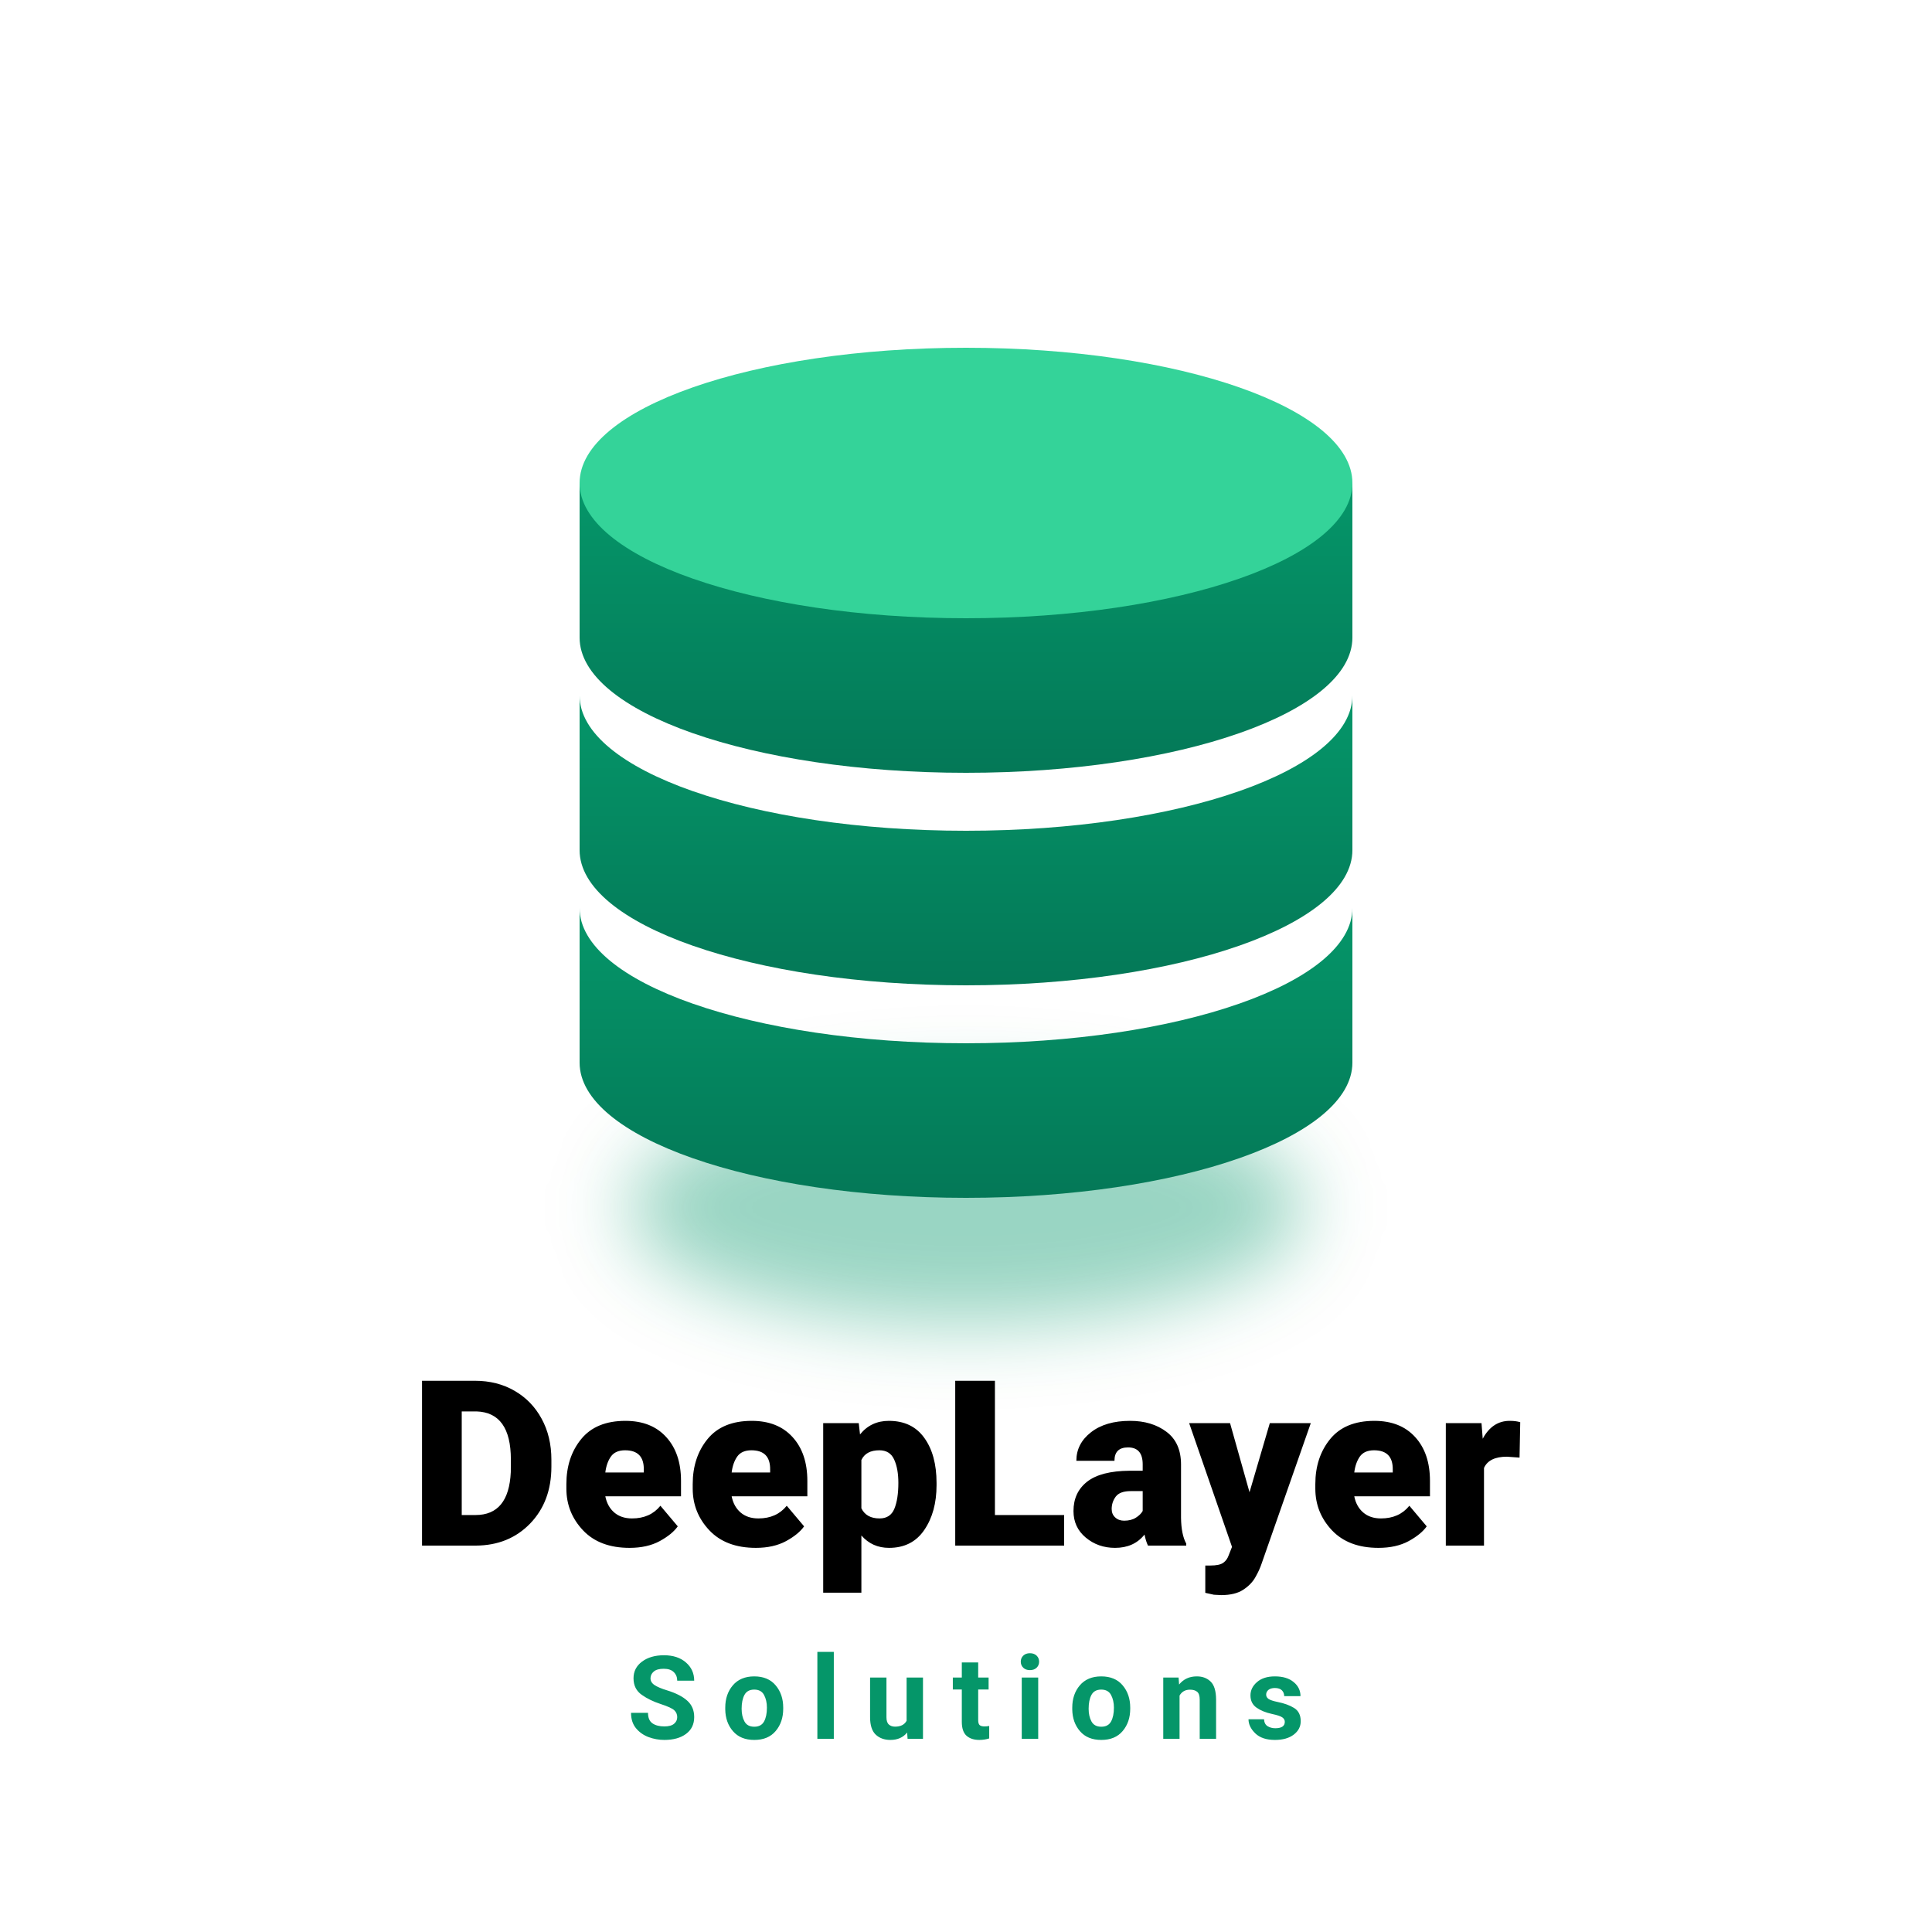
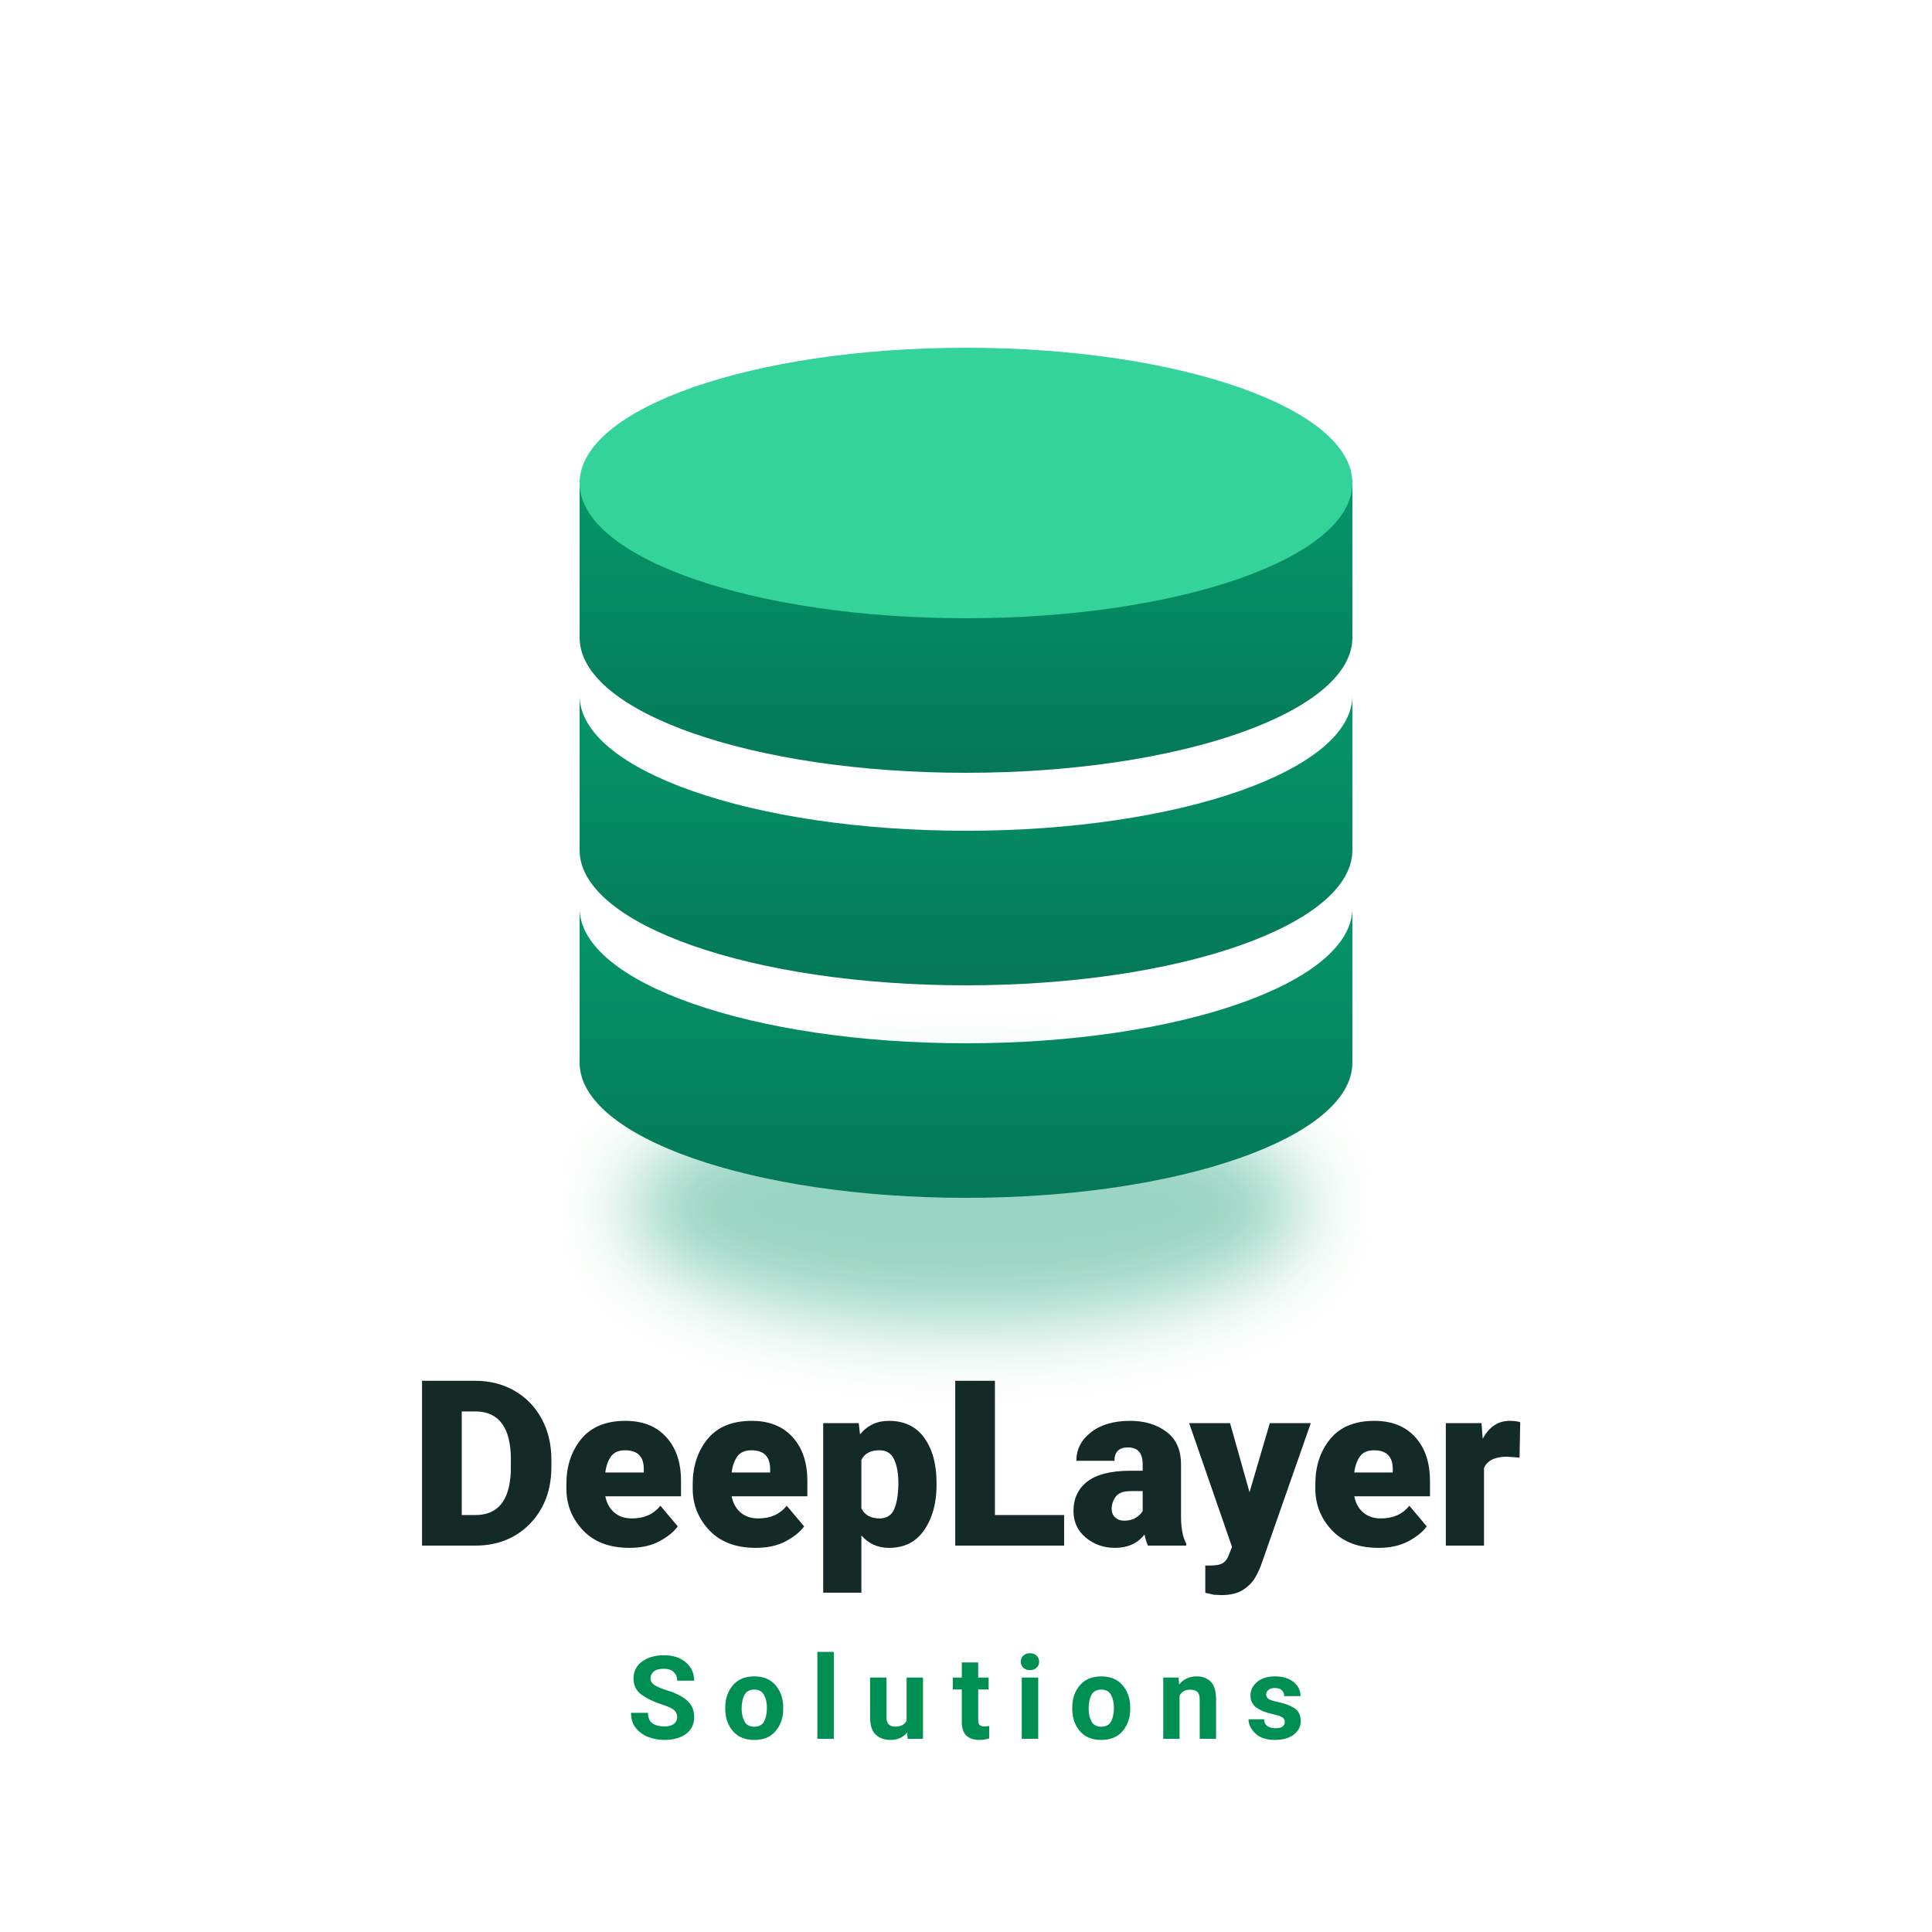
<svg xmlns="http://www.w3.org/2000/svg" viewBox="0 0 400 400" width="800" height="800">
  <defs>
    <linearGradient id="gradBodyApp" x1="0" y1="0" x2="0" y2="1">
      <stop offset="0%" stop-color="#059669" />
      <stop offset="100%" stop-color="#047857" />
    </linearGradient>
    <style>
      @keyframes stack-top {
        0%, 100% { transform: translateY(0px); }
        50% { transform: translateY(-16px); }
      }
      @keyframes stack-mid {
        0%, 100% { transform: translateY(0px); }
        50% { transform: translateY(-8px); }
      }
      @keyframes shadow-pulse {
        0%, 100% { transform: scale(1); opacity: 0.6; }
        50% { transform: scale(1.15); opacity: 0.2; }
      }
      .animate-3d-top { animation: stack-top 2.5s ease-in-out infinite; }
      .animate-3d-mid { animation: stack-mid 2.5s ease-in-out infinite; }
      .animate-3d-shadow { animation: shadow-pulse 2.5s ease-in-out infinite; transform-origin: center; }
    </style>
  </defs>
  <g transform="translate(100, 60) scale(2.0)">
    <ellipse cx="50" cy="95" rx="35" ry="12" fill="rgba(5, 150, 105, 0.4)" class="animate-3d-shadow" style="filter: blur(4px);" />
    <g>
      <path d="M10 64 v16 a40 14 0 0 0 80 0 v-16 a40 14 0 0 1 -80 0 Z" fill="url(#gradBodyApp)" />
    </g>
    <g class="animate-3d-mid">
      <path d="M10 42 v16 a40 14 0 0 0 80 0 v-16 a40 14 0 0 1 -80 0 Z" fill="url(#gradBodyApp)" />
    </g>
    <g class="animate-3d-top">
      <path d="M10 20 v16 a40 14 0 0 0 80 0 v-16 Z" fill="url(#gradBodyApp)" />
      <ellipse cx="50" cy="20" rx="40" ry="14" fill="#34D399" />
    </g>
  </g>
-   <text x="200" y="320" font-family="system-ui, -apple-system, BlinkMacSystemFont, 'Segoe UI', Roboto, sans-serif" font-size="48" font-weight="800" fill="#000000" text-anchor="middle">DeepLayer</text>
-   <text x="200" y="360" font-family="system-ui, -apple-system, BlinkMacSystemFont, 'Segoe UI', Roboto, sans-serif" font-size="24" font-weight="600" letter-spacing="0.2em" fill="#059669" text-anchor="middle">Solutions</text>
+   <text x="200" y="320" font-family="system-ui, -apple-system, BlinkMacSystemFont, 'Segoe UI', Roboto, sans-serif" font-size="48" font-weight="800" fill="#142A27" text-anchor="middle">DeepLayer</text>
+   <text x="200" y="360" font-family="system-ui, -apple-system, BlinkMacSystemFont, 'Segoe UI', Roboto, sans-serif" font-size="24" font-weight="600" letter-spacing="0.2em" fill="#008F53" text-anchor="middle">Solutions</text>
</svg>
